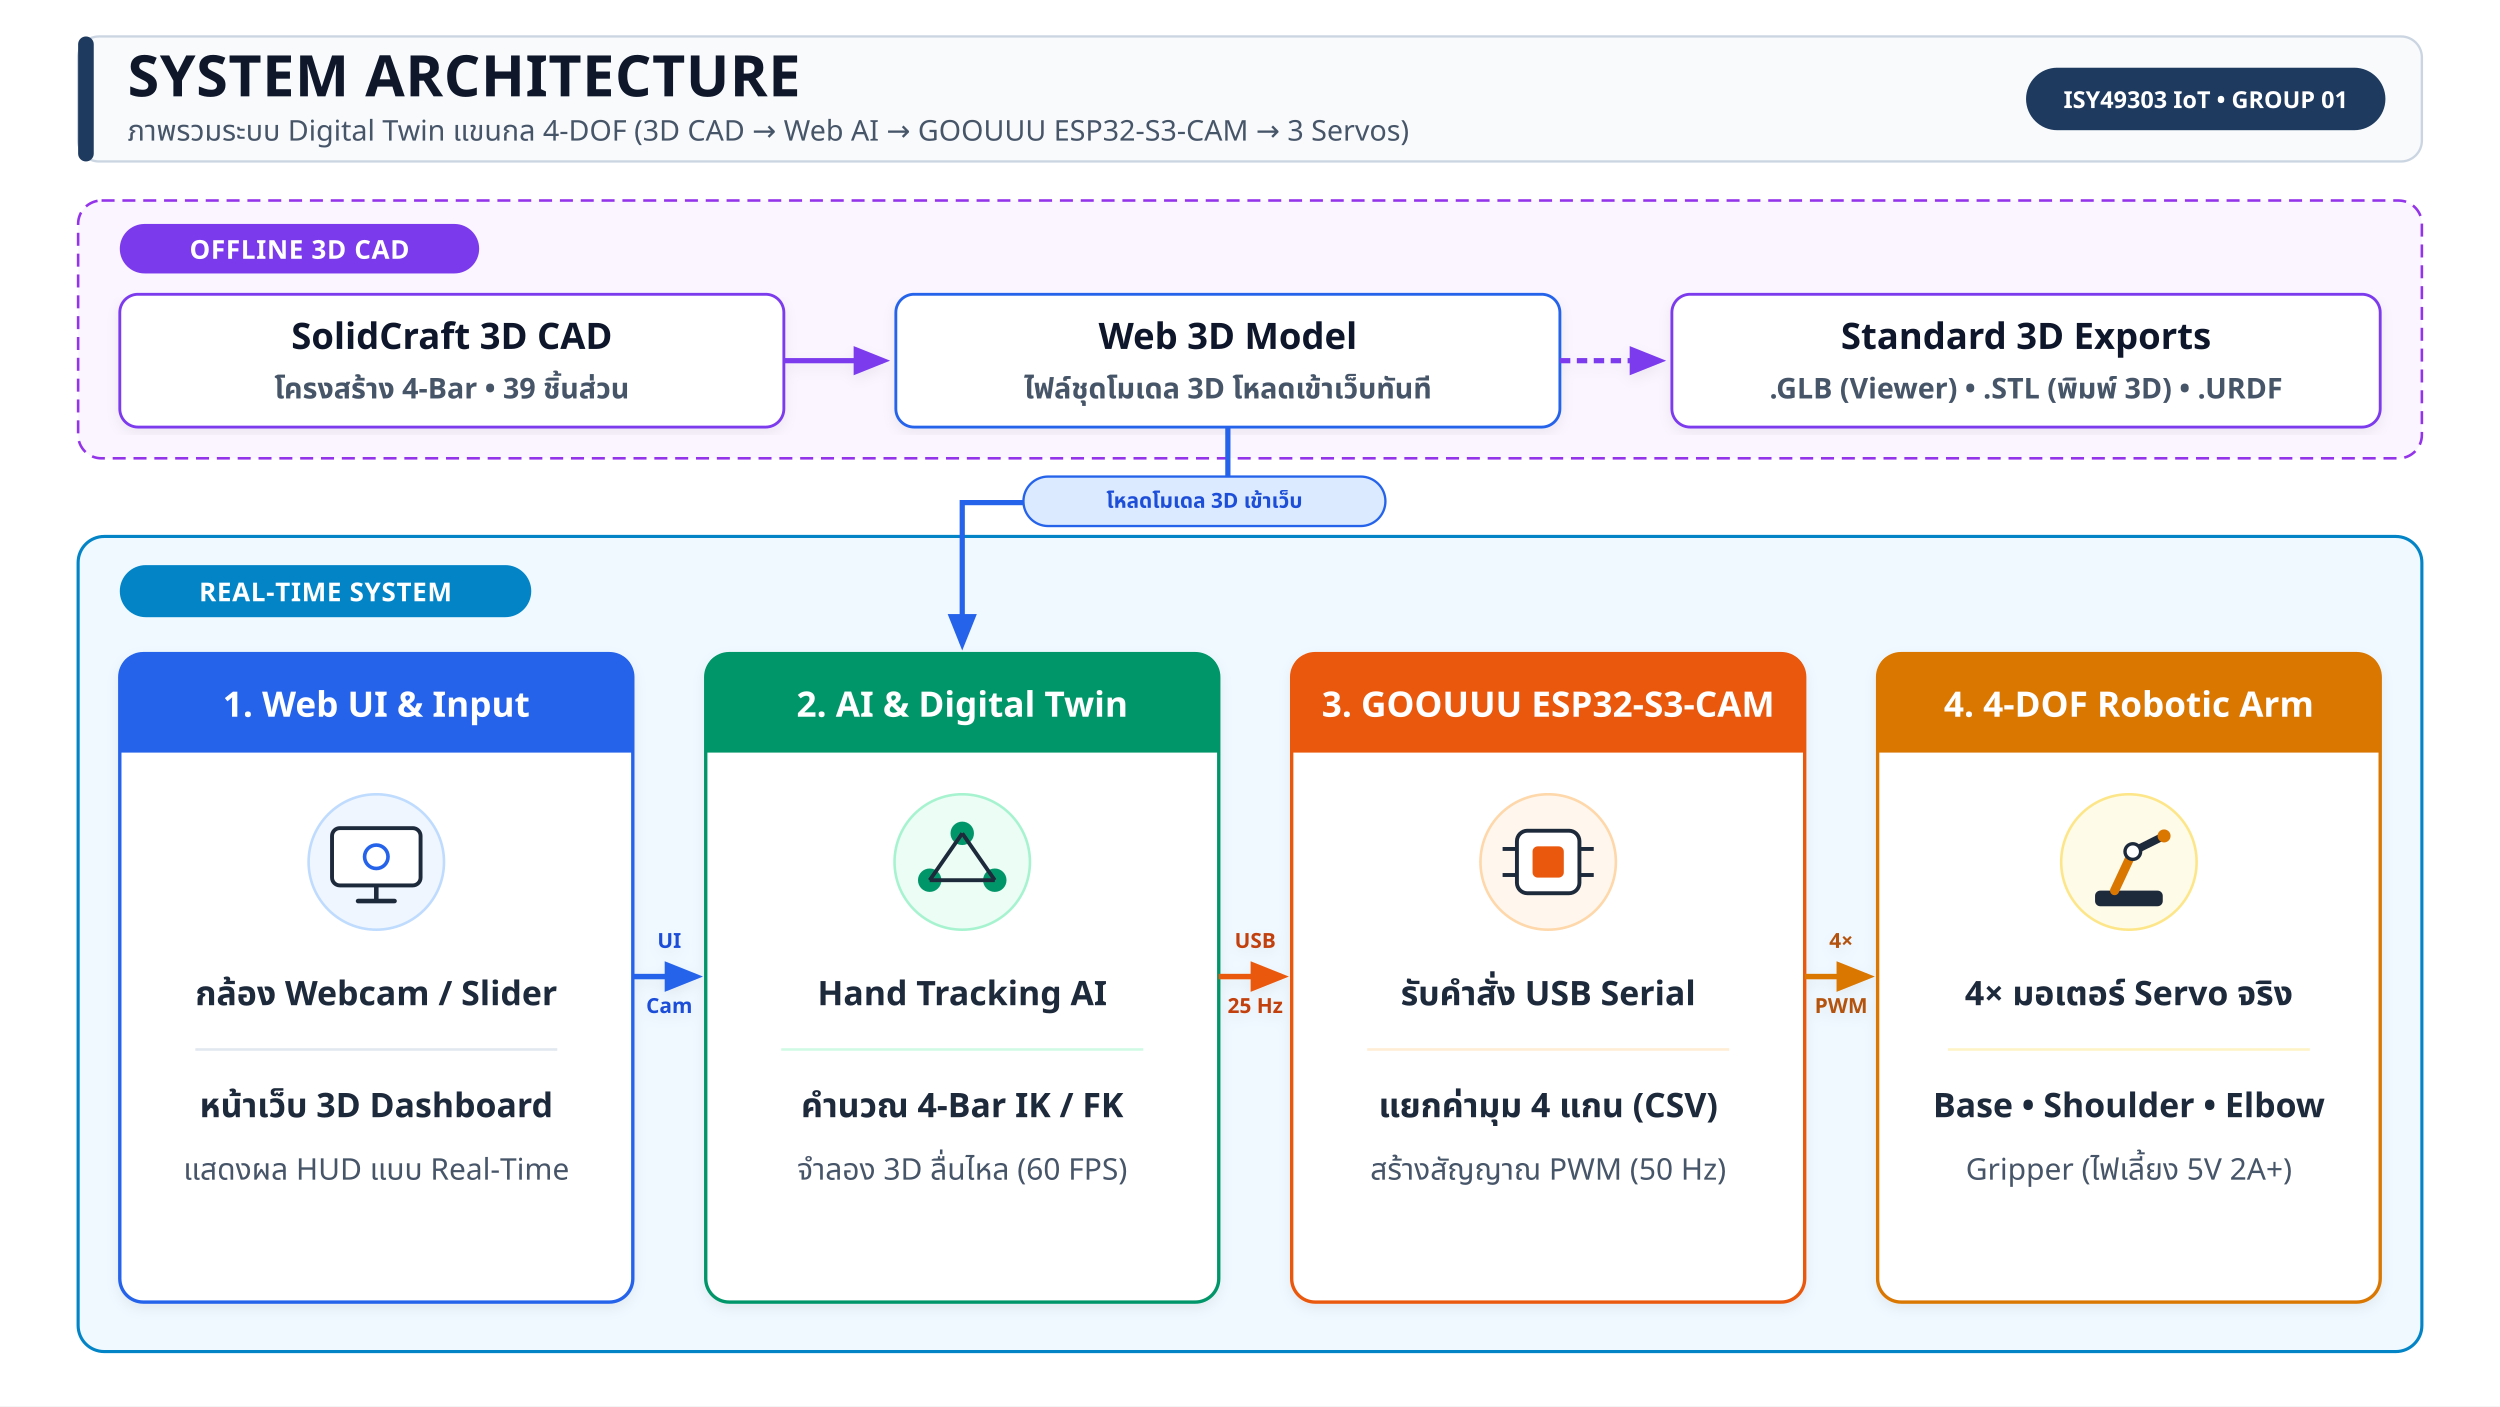
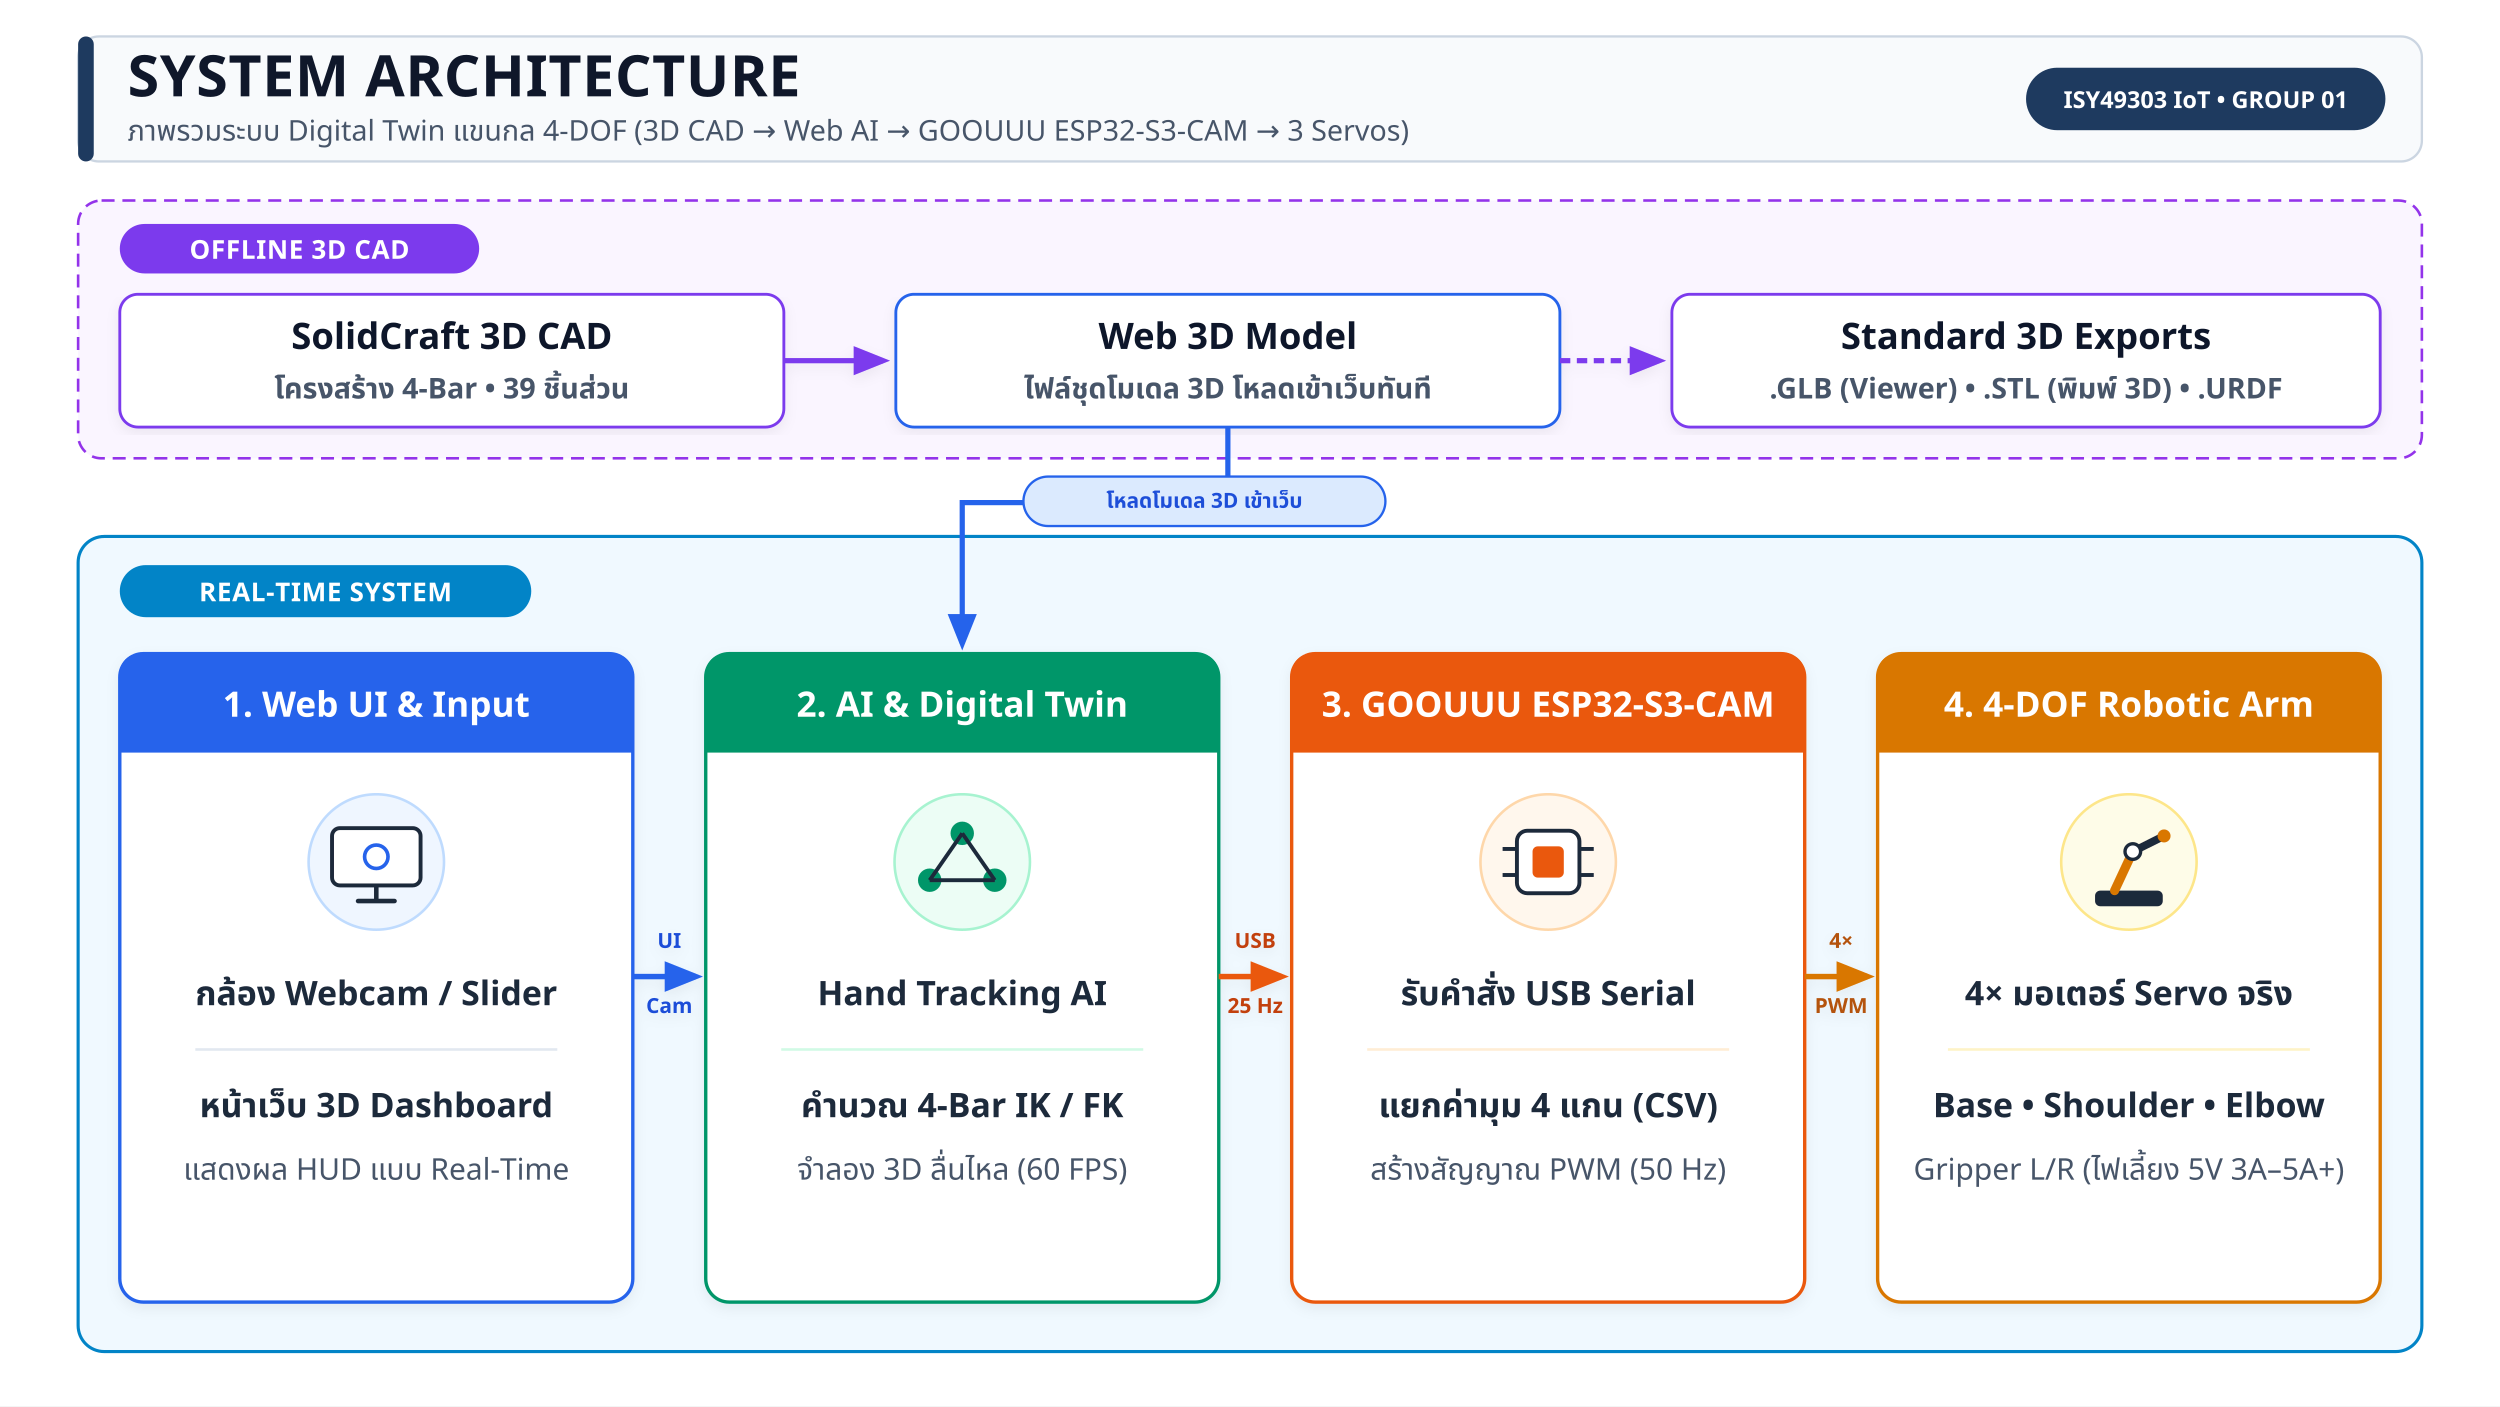
<svg xmlns="http://www.w3.org/2000/svg" viewBox="0 0 1920 1080" width="1920" height="1080">
  <defs>
    <style>
      .sans { font-family: 'Leelawadee UI', 'Segoe UI', 'Noto Sans Thai', Tahoma, sans-serif; }
      .main-title { font-size: 44px; font-weight: 800; fill: #0f172a; letter-spacing: 0.5px; }
      .main-sub { font-size: 22px; font-weight: 500; fill: #475569; }
      .badge-txt { font-size: 18px; font-weight: 700; fill: #ffffff; text-anchor: middle; dominant-baseline: central; }
      .sec-pill { font-size: 20px; font-weight: 800; fill: #ffffff; text-anchor: middle; dominant-baseline: central; letter-spacing: 0.5px; }
      .cad-title { font-size: 28px; font-weight: 800; fill: #0f172a; text-anchor: middle; }
      .cad-sub { font-size: 22px; font-weight: 600; fill: #475569; text-anchor: middle; }
      .card-hdr { font-size: 27px; font-weight: 800; fill: #ffffff; text-anchor: middle; dominant-baseline: central; }
      .card-bullet { font-size: 26px; font-weight: 700; fill: #1e293b; text-anchor: middle; }
      .card-sub { font-size: 23px; font-weight: 500; fill: #475569; text-anchor: middle; }
      .arr-lbl { font-size: 16px; font-weight: 800; text-anchor: middle; }
    </style>
    <filter id="cardShadow" x="-1%" y="-2%" width="102%" height="108%">
      <feDropShadow dx="0" dy="4" stdDeviation="5" flood-color="#0f172a" flood-opacity="0.06" />
    </filter>
    <marker id="arr-purple" viewBox="0 0 10 10" refX="8" refY="5" markerWidth="7" markerHeight="7" orient="auto">
      <path d="M 0 1 L 10 5 L 0 9 z" fill="#7c3aed" />
    </marker>
    <marker id="arr-blue" viewBox="0 0 10 10" refX="8" refY="5" markerWidth="7" markerHeight="7" orient="auto">
      <path d="M 0 1 L 10 5 L 0 9 z" fill="#2563eb" />
    </marker>
    <marker id="arr-orange" viewBox="0 0 10 10" refX="8" refY="5" markerWidth="7" markerHeight="7" orient="auto">
      <path d="M 0 1 L 10 5 L 0 9 z" fill="#ea580c" />
    </marker>
    <marker id="arr-amber" viewBox="0 0 10 10" refX="8" refY="5" markerWidth="7" markerHeight="7" orient="auto">
      <path d="M 0 1 L 10 5 L 0 9 z" fill="#d97706" />
    </marker>
  </defs>
  <rect x="0" y="0" width="1920" height="1080" fill="#ffffff" />
  <rect x="60" y="28" width="1800" height="96" rx="16" fill="#f8fafc" stroke="#cbd5e1" stroke-width="1.8" />
  <rect x="60" y="28" width="12" height="96" rx="6" fill="#1e3a5f" />
  <text x="98" y="74" class="sans main-title">SYSTEM ARCHITECTURE</text>
  <text x="98" y="108" class="sans main-sub">ภาพรวมระบบ Digital Twin แขนกล 4-DOF (3D CAD → Web AI → GOOUUU ESP32-S3-CAM → 3 Servos)</text>
  <rect x="1556" y="52" width="276" height="48" rx="24" fill="#1e3a5f" />
  <text x="1694" y="76" class="sans badge-txt">ISY49303 IoT • GROUP 01</text>
  <rect x="60" y="154" width="1800" height="198" rx="18" fill="#faf5ff" stroke="#9333ea" stroke-width="2" stroke-dasharray="10,6" />
  <rect x="92" y="172" width="276" height="38" rx="19" fill="#7c3aed" />
  <text x="230" y="191" class="sans sec-pill">OFFLINE 3D CAD</text>
  <g filter="url(#cardShadow)">
    <rect x="92" y="226" width="510" height="102" rx="14" fill="#ffffff" stroke="#7c3aed" stroke-width="2.2" />
    <text x="347" y="268" class="sans cad-title">SolidCraft 3D CAD</text>
    <text x="347" y="306" class="sans cad-sub">โครงสร้าง 4-Bar • 39 ชิ้นส่วน</text>
    <line x1="602" y1="277" x2="678" y2="277" stroke="#7c3aed" stroke-width="4" marker-end="url(#arr-purple)" />
    <rect x="688" y="226" width="510" height="102" rx="14" fill="#ffffff" stroke="#2563eb" stroke-width="2.2" />
    <text x="943" y="268" class="sans cad-title">Web 3D Model</text>
    <text x="943" y="306" class="sans cad-sub">ไฟล์ชุดโมเดล 3D โหลดเข้าเว็บทันที</text>
    <line x1="1198" y1="277" x2="1274" y2="277" stroke="#7c3aed" stroke-width="4" stroke-dasharray="8,5" marker-end="url(#arr-purple)" />
    <rect x="1284" y="226" width="544" height="102" rx="14" fill="#ffffff" stroke="#7c3aed" stroke-width="2.2" />
    <text x="1556" y="268" class="sans cad-title">Standard 3D Exports</text>
    <text x="1556" y="306" class="sans cad-sub">.GLB (Viewer)  •  .STL (พิมพ์ 3D)  •  .URDF</text>
  </g>
  <rect x="60" y="412" width="1800" height="626" rx="20" fill="#f0f9ff" stroke="#0284c7" stroke-width="2.4" />
  <rect x="92" y="434" width="316" height="40" rx="20" fill="#0284c7" />
  <text x="250" y="454" class="sans sec-pill">REAL-TIME SYSTEM</text>
  <path d="M 943 328 L 943 386 L 739 386 L 739 494" fill="none" stroke="#2563eb" stroke-width="4" marker-end="url(#arr-blue)" />
  <rect x="786" y="366" width="278" height="38" rx="19" fill="#dbeafe" stroke="#2563eb" stroke-width="1.8" />
  <text x="925" y="385" class="sans arr-lbl" fill="#1d4ed8" dominant-baseline="central">โหลดโมเดล 3D เข้าเว็บ</text>
  <g filter="url(#cardShadow)">
    <rect x="92" y="502" width="394" height="498" rx="18" fill="#ffffff" stroke="#2563eb" stroke-width="2.6" />
    <path d="M 92 520 Q 92 502 110 502 L 468 502 Q 486 502 486 520 L 486 578 L 92 578 Z" fill="#2563eb" />
    <text x="289" y="540" class="sans card-hdr">1. Web UI &amp; Input</text>
    <circle cx="289" cy="662" r="52" fill="#eff6ff" stroke="#bfdbfe" stroke-width="2" />
    <rect x="255" y="636" width="68" height="44" rx="6" fill="#ffffff" stroke="#1e293b" stroke-width="3" />
    <line x1="275" y1="692" x2="303" y2="692" stroke="#1e293b" stroke-width="3.5" stroke-linecap="round" />
    <line x1="289" y1="680" x2="289" y2="692" stroke="#1e293b" stroke-width="3.5" />
    <circle cx="289" cy="658" r="9" fill="none" stroke="#2563eb" stroke-width="2.8" />
    <text x="289" y="772" class="sans card-bullet">กล้อง Webcam / Slider</text>
    <line x1="150" y1="806" x2="428" y2="806" stroke="#e2e8f0" stroke-width="2" />
    <text x="289" y="858" class="sans card-bullet">หน้าเว็บ 3D Dashboard</text>
    <text x="289" y="906" class="sans card-sub">แสดงผล HUD แบบ Real-Time</text>
    <line x1="486" y1="750" x2="534" y2="750" stroke="#2563eb" stroke-width="4.2" marker-end="url(#arr-blue)" />
    <text x="514" y="728" class="sans arr-lbl" fill="#1d4ed8">UI</text>
    <text x="514" y="778" class="sans arr-lbl" fill="#1d4ed8">Cam</text>
    <rect x="542" y="502" width="394" height="498" rx="18" fill="#ffffff" stroke="#059669" stroke-width="2.6" />
    <path d="M 542 520 Q 542 502 560 502 L 918 502 Q 936 502 936 520 L 936 578 L 542 578 Z" fill="#059669" />
    <text x="739" y="540" class="sans card-hdr">2. AI &amp; Digital Twin</text>
    <circle cx="739" cy="662" r="52" fill="#ecfdf5" stroke="#a7f3d0" stroke-width="2" />
    <circle cx="739" cy="640" r="9" fill="#059669" />
    <circle cx="714" cy="676" r="9" fill="#059669" />
    <circle cx="764" cy="676" r="9" fill="#059669" />
    <line x1="739" y1="640" x2="714" y2="676" stroke="#1e293b" stroke-width="3" />
    <line x1="739" y1="640" x2="764" y2="676" stroke="#1e293b" stroke-width="3" />
    <line x1="714" y1="676" x2="764" y2="676" stroke="#1e293b" stroke-width="3" />
    <text x="739" y="772" class="sans card-bullet">Hand Tracking AI</text>
    <line x1="600" y1="806" x2="878" y2="806" stroke="#d1fae5" stroke-width="2" />
    <text x="739" y="858" class="sans card-bullet">คำนวณ 4-Bar IK / FK</text>
    <text x="739" y="906" class="sans card-sub">จำลอง 3D ลื่นไหล (60 FPS)</text>
    <line x1="936" y1="750" x2="984" y2="750" stroke="#ea580c" stroke-width="4.2" marker-end="url(#arr-orange)" />
    <text x="964" y="728" class="sans arr-lbl" fill="#c2410c">USB</text>
    <text x="964" y="778" class="sans arr-lbl" fill="#c2410c">25 Hz</text>
    <rect x="992" y="502" width="394" height="498" rx="18" fill="#ffffff" stroke="#ea580c" stroke-width="2.6" />
    <path d="M 992 520 Q 992 502 1010 502 L 1368 502 Q 1386 502 1386 520 L 1386 578 L 992 578 Z" fill="#ea580c" />
    <text x="1189" y="540" class="sans card-hdr">3. GOOUUU ESP32-S3-CAM</text>
    <circle cx="1189" cy="662" r="52" fill="#fff7ed" stroke="#fed7aa" stroke-width="2" />
    <rect x="1165" y="638" width="48" height="48" rx="8" fill="#ffffff" stroke="#1e293b" stroke-width="3" />
    <rect x="1177" y="650" width="24" height="24" rx="4" fill="#ea580c" />
    <line x1="1154" y1="652" x2="1165" y2="652" stroke="#1e293b" stroke-width="3" />
    <line x1="1154" y1="672" x2="1165" y2="672" stroke="#1e293b" stroke-width="3" />
    <line x1="1213" y1="652" x2="1224" y2="652" stroke="#1e293b" stroke-width="3" />
    <line x1="1213" y1="672" x2="1224" y2="672" stroke="#1e293b" stroke-width="3" />
    <text x="1189" y="772" class="sans card-bullet">รับคำสั่ง USB Serial</text>
    <line x1="1050" y1="806" x2="1328" y2="806" stroke="#ffedd5" stroke-width="2" />
    <text x="1189" y="858" class="sans card-bullet">แยกค่ามุม 4 แกน (CSV)</text>
    <text x="1189" y="906" class="sans card-sub">สร้างสัญญาณ PWM (50 Hz)</text>
    <line x1="1386" y1="750" x2="1434" y2="750" stroke="#d97706" stroke-width="4.2" marker-end="url(#arr-amber)" />
    <text x="1414" y="728" class="sans arr-lbl" fill="#b45309">4×</text>
    <text x="1414" y="778" class="sans arr-lbl" fill="#b45309">PWM</text>
    <rect x="1442" y="502" width="386" height="498" rx="18" fill="#ffffff" stroke="#d97706" stroke-width="2.6" />
    <path d="M 1442 520 Q 1442 502 1460 502 L 1810 502 Q 1828 502 1828 520 L 1828 578 L 1442 578 Z" fill="#d97706" />
    <text x="1635" y="540" class="sans card-hdr">4. 4-DOF Robotic Arm</text>
    <circle cx="1635" cy="662" r="52" fill="#fefce8" stroke="#fde68a" stroke-width="2" />
    <rect x="1609" y="684" width="52" height="12" rx="4" fill="#1e293b" />
    <line x1="1624" y1="684" x2="1638" y2="654" stroke="#d97706" stroke-width="7" stroke-linecap="round" />
    <line x1="1638" y1="654" x2="1662" y2="642" stroke="#1e293b" stroke-width="6" stroke-linecap="round" />
    <circle cx="1638" cy="654" r="6" fill="#ffffff" stroke="#1e293b" stroke-width="2.6" />
    <circle cx="1662" cy="642" r="5" fill="#d97706" />
    <text x="1635" y="772" class="sans card-bullet">4× มอเตอร์ Servo จริง</text>
    <line x1="1496" y1="806" x2="1774" y2="806" stroke="#fef3c7" stroke-width="2" />
    <text x="1635" y="858" class="sans card-bullet">Base • Shoulder • Elbow</text>
-     <text x="1635" y="906" class="sans card-sub">Gripper (ไฟเลี้ยง 5V 2A+)</text>
+     <text x="1635" y="906" class="sans card-sub">Gripper L/R (ไฟเลี้ยง 5V 3A–5A+)</text>
  </g>
</svg>
